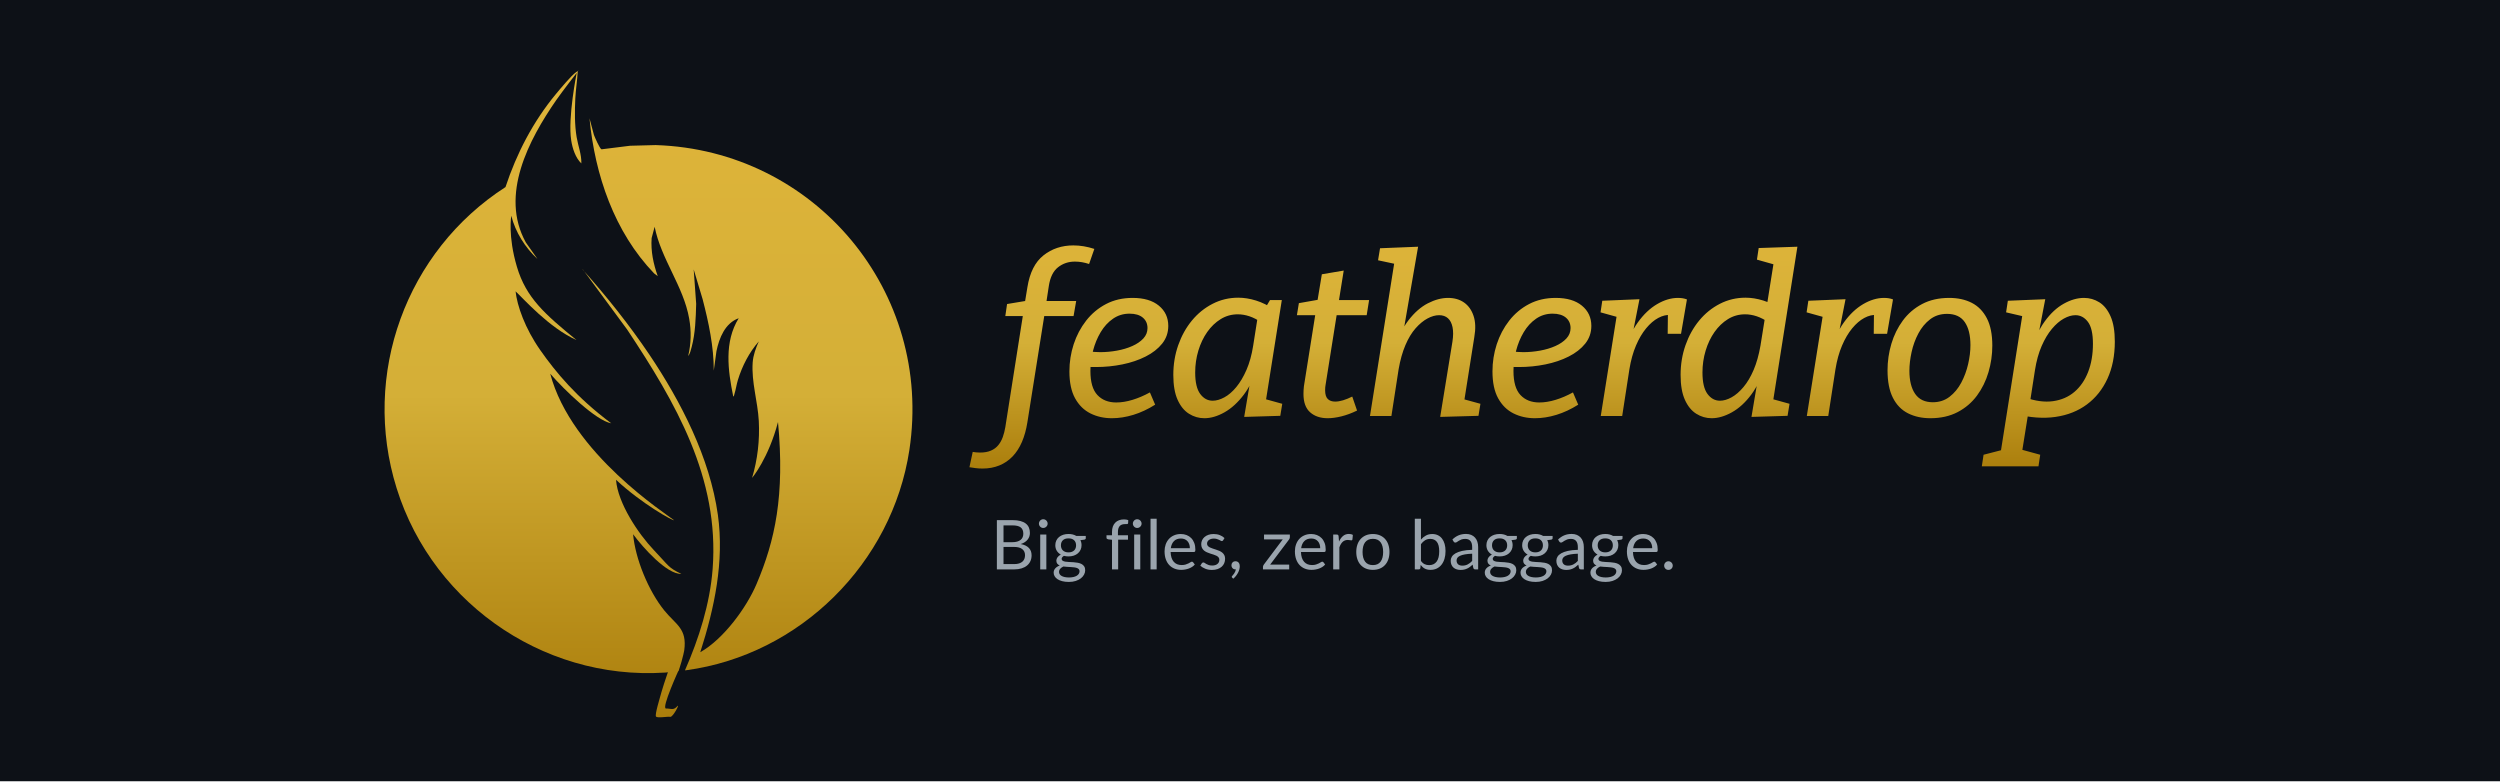
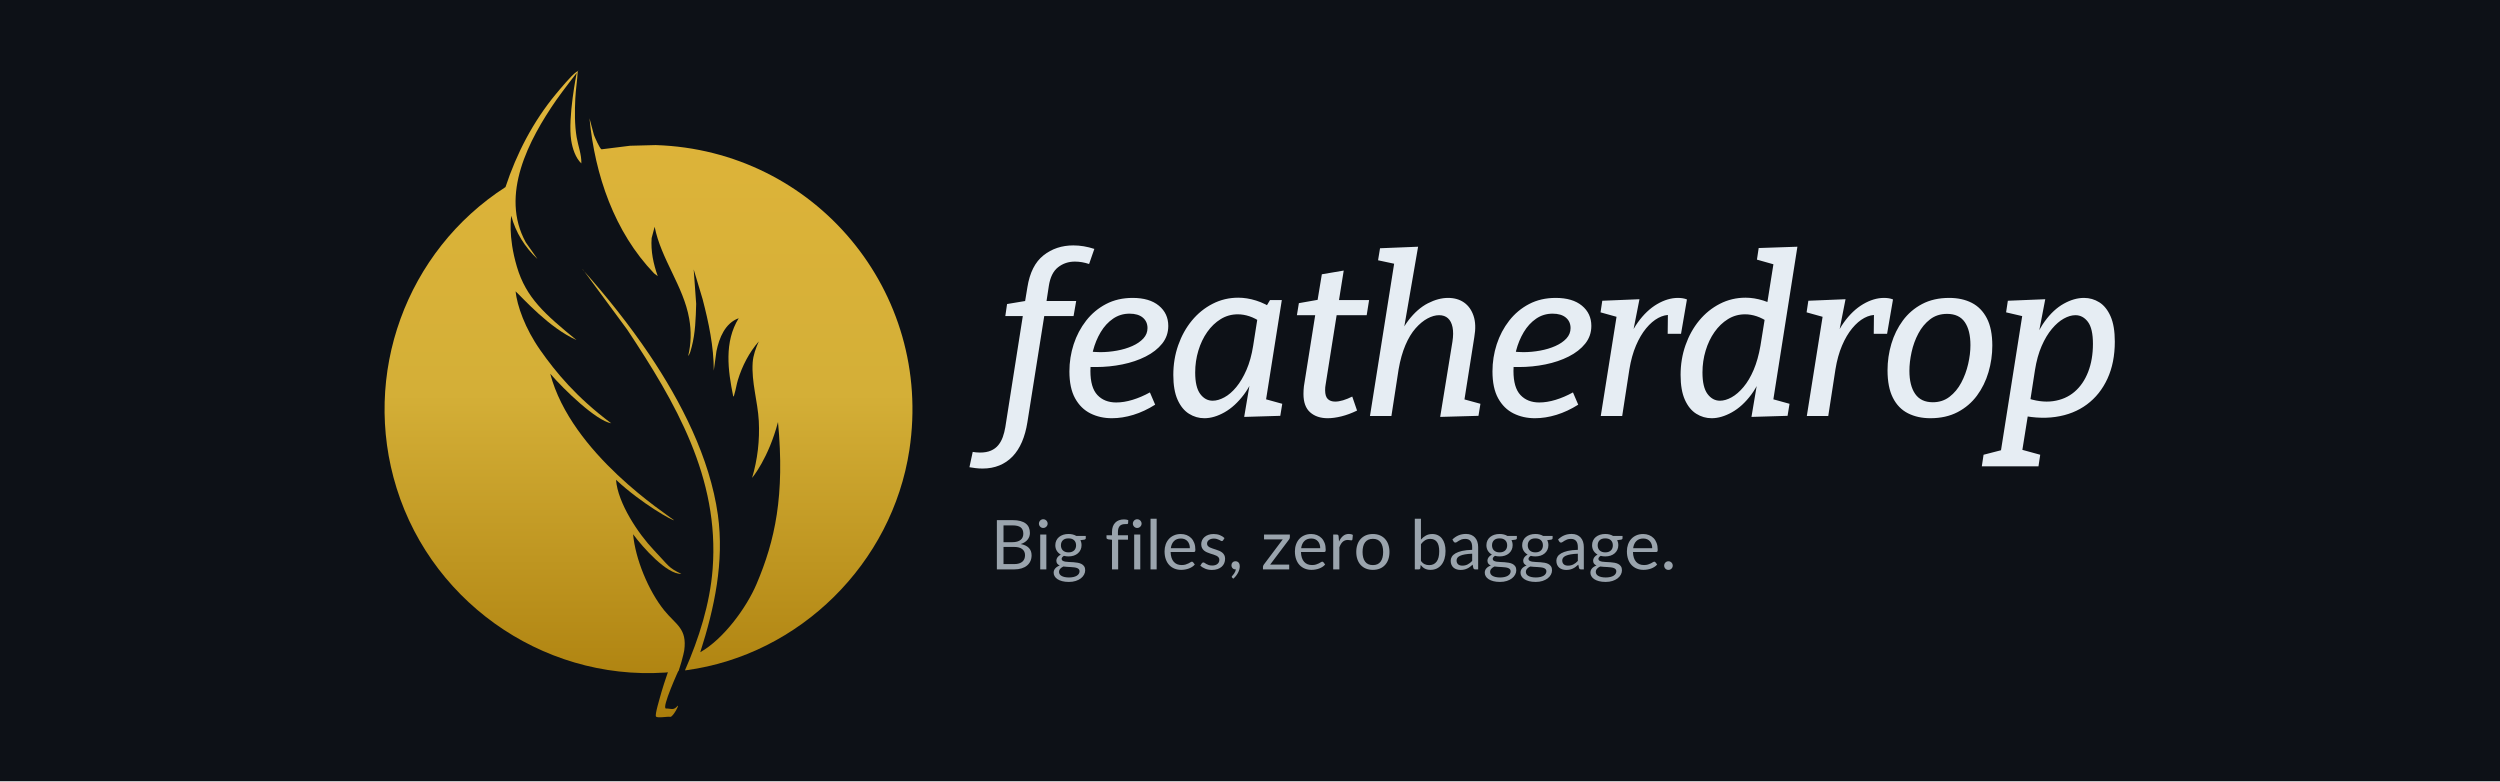
<svg xmlns="http://www.w3.org/2000/svg" viewBox="0 0 1600 500" width="1600" height="500" role="img" aria-label="featherdrop">
  <defs>
    <linearGradient id="fd-gold-name" x1="0" y1="135.36" x2="0" y2="303.37" gradientUnits="userSpaceOnUse">
      <stop offset="0" stop-color="#E0B53A" />
      <stop offset="0.5" stop-color="#D4AF37" />
      <stop offset="1" stop-color="#A97C0A" />
    </linearGradient>
  </defs>
  <rect width="1600" height="500" fill="#0d1117" />
  <g transform="translate(199.98,37.38) scale(0.43)">
    <defs>
      <linearGradient id="fd-gold" x1="500" y1="0" x2="500" y2="1000" gradientUnits="userSpaceOnUse">
        <stop offset="0" stop-color="#E0B53A" />
        <stop offset="0.5" stop-color="#D4AF37" />
        <stop offset="1" stop-color="#A97C0A" />
      </linearGradient>
    </defs>
    <g fill="url(#fd-gold)">
      <path d="M402.1,314.2c35.5,39.8,69.2,82,99.1,126.3,47.3,70.3,90.3,153.9,102.2,238.9,9.7,69.4-5.1,138.7-26.2,204.4,34.7-19.6,68.9-66.4,83.8-101.6,27.4-64.5,42.2-131.3,31.9-241-14.3,54.5-38.6,83.2-38.6,83.2,8.2-27.5,11.5-56,10-84.8-1.6-29.2-11.1-57.7-9.1-87.1.8-11,4.7-21.3,9.1-31.3-14.3,16.4-24.7,36.5-31.1,57.4-2.1,6.9-3.1,14.4-5.2,21.1s0,2.8-1.8,3.1c-7.9-38.6-13.6-80.9,8.2-116.1-20.3,7.3-29,29.3-33.1,48.9l-4,29.1c0-36.1-7.6-71.6-16.6-106.3l-13.3-44.3,3.7,51.2c-.6,21.5-1.2,43.3-6.7,64.2-1.1,4.1-2.5,10.4-5.2,13.4,4.4-18.4,4.8-36.9,1.5-55.5-8.4-48.2-42-88.8-51.4-136.8l-4.5,16.8c-1.4,19.5,2.6,38.4,9.1,56.7l-5.4-4.1c-59.3-61.7-88.1-146.6-96.2-230.9l6.6,24.7c1.2,3.4,8.7,20.6,11.3,21.5l42.5-5.3,38.1-1c236.9,7.5,413.4,218.3,377.6,453.9-25.6,168.5-162.8,304.6-331.8,327.7l-2.2.2c20.8-47.3,37.2-99,41.2-150.9,10.4-135.8-55.4-248-127.2-356.3l-66-89.5Z" />
      <path d="M545.9,908.6s-27.2,59.2-19.7,59c7.5-.2,10.6,3.5,17-3.6,4.1-4.2-6.7,16.8-10.7,16s-19.2,2.3-21.2-.5,5.6-27,8.5-37.6c2.9-10.6,14.4-43.2,14.4-43.2l11.7,10Z" />
      <path d="M400.2,156.3c-8.7-8.2-13.3-22.5-15.1-34.3-5.3-33.9,8.2-100.5,8.2-100.5,0,0-20.8,26.7-30.5,40.6-40.8,59-84.3,141.1-45.3,211.7l17.4,24.8c-18.5-17.3-32.7-39.7-39-64.4,0,0-5.3,29.8,8.4,76s41.6,70.5,88.7,109c-40.9-18.2-79.7-62.4-90.7-72.5,2.3,21.3,13.9,55,36.9,87.7,23,32.7,53.5,69.9,105.5,108.7-22.3-3.8-69.5-49.2-90.8-73.8,31.3,119.2,174.6,209.9,184.2,218-1,1.5-47.7-24.2-86.3-60.1,2.6,34.8,33.4,80.6,56.3,104.6s21,25.9,40.9,35.4c-21.5,1-57.4-39.5-71.8-59,3.3,36.6,22.8,84.2,46.4,113.4,17.4,21.5,34.3,26.8,29.7,59.7-.6,4.4-6.9,28.8-9.2,31l-2,.3c-185.8,20.5-361.6-95.6-416.9-273.1-52.8-169.3,14.2-352.7,162.1-448,16.5-50.1,41.2-97.6,74.9-138.3,6.3-7.6,22.9-27.6,30-32.6s2.5-1.6,2.6-1.4c-.7,13.4-2.9,27-3.6,40.5-.9,18.6-1.1,39.3,2,57.6,2.2,13,7.3,25.4,7,38.8Z" />
    </g>
  </g>
-   <path d="M628.84 299.87Q626.32 299.87 624.22 299.58Q622.12 299.31 620.44 299.02L622.54 289.22Q623.38 289.37 624.57 289.50Q625.76 289.64 627.16 289.64Q631.36 289.64 634.23 288.38Q637.10 287.13 638.92 284.88Q640.74 282.64 641.79 279.70Q642.84 276.76 643.40 273.40L654.88 200.46L656.14 202.28L643.40 202.28L644.52 194.58L657.96 192.34L655.72 194.86L657.54 183.80Q659.78 169.80 667.83 163.43Q675.88 157.06 686.94 157.06Q693.52 157.06 700.38 159.30L697.02 168.96Q692.40 167.42 687.92 167.42Q681.76 167.42 677.14 171.06Q672.52 174.70 671.26 182.96L669.44 194.86L667.90 192.63L688.76 192.63L687.08 202.28L666.78 202.28L668.60 200.46L657.54 270.19Q656.42 277.32 654.04 282.85Q651.66 288.38 648.02 292.16Q644.38 295.94 639.55 297.90Q634.72 299.87 628.84 299.87M711.58 267.66Q704.02 267.66 697.86 264.58Q691.70 261.50 688.06 254.92Q684.42 248.34 684.42 237.70Q684.42 228.74 687.15 220.34Q689.88 211.94 695.13 205.22Q700.38 198.50 707.87 194.58Q715.36 190.66 724.88 190.66Q735.66 190.66 741.68 195.63Q747.70 200.60 747.70 208.58Q747.70 215.02 743.78 219.92Q739.86 224.82 733.21 228.18Q726.56 231.54 718.30 233.22Q710.04 234.90 701.36 234.90Q700.10 234.90 698.84 234.90Q697.58 234.90 696.32 234.76L697.16 224.96Q698.84 225.10 700.59 225.24Q702.34 225.38 704.16 225.38Q709.48 225.38 714.87 224.40Q720.26 223.42 724.67 221.46Q729.08 219.50 731.74 216.63Q734.40 213.76 734.40 209.98Q734.40 205.78 731.39 203.26Q728.38 200.74 722.92 200.74Q717.04 200.74 712.35 203.96Q707.66 207.18 704.44 212.57Q701.22 217.96 699.54 224.47Q697.86 230.98 697.86 237.42Q697.86 248.06 702.34 252.82Q706.82 257.58 714.38 257.58Q719.28 257.58 724.81 255.90Q730.34 254.22 735.94 251.14L739.30 258.99Q732.44 263.32 725.37 265.50Q718.30 267.66 711.58 267.66M770.80 267.66Q765.48 267.66 760.93 264.79Q756.38 261.93 753.65 255.83Q750.92 249.74 750.92 239.94Q750.92 229.86 754.07 220.90Q757.22 211.94 762.82 205.15Q768.42 198.36 776.05 194.44Q783.68 190.52 792.50 190.52Q797.96 190.52 803.84 192.34Q809.72 194.16 815.74 198.22L809.72 197.24L812.80 192.06L820.36 192.06L809.16 262.76L804.40 253.94L820.64 258.43L819.38 266.13L796.28 266.82L800.76 240.22L804.82 233.36Q801.88 244.84 796.14 252.47Q790.40 260.10 783.68 263.88Q776.96 267.66 770.80 267.66M776.12 256.46Q779.62 256.46 783.61 254.29Q787.60 252.13 791.24 247.71Q794.88 243.30 797.75 236.72Q800.62 230.14 802.02 221.32L805.10 201.72L807.48 206.48Q803.42 203.68 799.64 202.42Q795.86 201.16 792.22 201.16Q786.20 201.16 781.23 204.24Q776.26 207.32 772.62 212.50Q768.98 217.68 766.95 224.40Q764.92 231.13 764.92 238.40Q764.92 247.78 768.14 252.13Q771.36 256.46 776.12 256.46M849.76 267.66Q842.76 267.66 838.49 263.88Q834.22 260.10 834.22 252.13Q834.22 250.86 834.29 249.67Q834.36 248.48 834.50 247.22L842.06 199.63L843.60 201.72L830.02 201.72L831.28 194.02L845.56 191.50L842.90 194.16L845.98 175.54L859.98 173.16L856.62 194.16L855.36 192.06L876.22 192.06L874.68 201.72L853.54 201.72L855.78 199.63L848.36 246.38Q848.22 246.94 848.15 247.85Q848.08 248.76 848.08 249.74Q848.08 253.66 849.76 255.34Q851.44 257.02 854.52 257.02Q856.76 257.02 859.56 256.19Q862.36 255.34 865.44 253.80L868.52 262.76Q863.34 265.28 858.51 266.47Q853.68 267.66 849.76 267.66M946.22 266.13L921.72 266.82L929.56 218.66Q930.40 213.20 929.63 209.42Q928.86 205.64 926.69 203.68Q924.52 201.72 921.02 201.72Q917.52 201.72 913.60 203.82Q909.68 205.92 905.97 210.12Q902.26 214.32 899.46 220.90Q896.66 227.48 895.12 236.30L890.50 266.26L876.78 266.26L892.60 166.58L894.42 169.24L881.96 166.58L883.22 158.88L907.58 157.90L897.22 217.82L892.18 224.96Q895.54 212.64 901.35 205.08Q907.16 197.52 913.88 194.09Q920.60 190.66 926.76 190.66Q932.78 190.66 936.98 193.60Q941.18 196.54 943.07 202.14Q944.96 207.74 943.56 215.72L936.84 258.28L931.10 253.94L947.48 258.43L946.22 266.13M982.34 267.66Q974.78 267.66 968.62 264.58Q962.46 261.50 958.82 254.92Q955.18 248.34 955.18 237.70Q955.18 228.74 957.91 220.34Q960.64 211.94 965.89 205.22Q971.14 198.50 978.63 194.58Q986.12 190.66 995.64 190.66Q1006.42 190.66 1012.44 195.63Q1018.46 200.60 1018.46 208.58Q1018.46 215.02 1014.54 219.92Q1010.62 224.82 1003.97 228.18Q997.32 231.54 989.06 233.22Q980.80 234.90 972.12 234.90Q970.86 234.90 969.60 234.90Q968.34 234.90 967.08 234.76L967.92 224.96Q969.60 225.10 971.35 225.24Q973.10 225.38 974.92 225.38Q980.24 225.38 985.63 224.40Q991.02 223.42 995.43 221.46Q999.84 219.50 1002.50 216.63Q1005.16 213.76 1005.16 209.98Q1005.16 205.78 1002.15 203.26Q999.14 200.74 993.68 200.74Q987.80 200.74 983.11 203.96Q978.42 207.18 975.20 212.57Q971.98 217.96 970.30 224.47Q968.62 230.98 968.62 237.42Q968.62 248.06 973.10 252.82Q977.58 257.58 985.14 257.58Q990.04 257.58 995.57 255.90Q1001.10 254.22 1006.70 251.14L1010.06 258.99Q1003.20 263.32 996.13 265.50Q989.06 267.66 982.34 267.66M1038.20 266.26L1024.48 266.26L1035.68 195.84L1040.44 204.38L1024.34 199.90L1025.46 192.48L1049.26 191.50L1044.08 217.82L1039.88 224.96Q1042.68 214.04 1048.21 206.34Q1053.74 198.64 1060.53 194.65Q1067.32 190.66 1073.90 190.66Q1077.26 190.66 1079.64 191.64L1075.86 213.62L1067.32 213.62L1067.46 200.04L1069.28 201.58Q1065.36 201.30 1061.30 203.47Q1057.24 205.64 1053.53 210.12Q1049.82 214.60 1047.02 221.18Q1044.22 227.76 1042.82 236.30L1038.20 266.26M1095.46 267.66Q1090.14 267.66 1085.59 264.79Q1081.04 261.93 1078.31 255.83Q1075.58 249.74 1075.58 239.94Q1075.58 229.86 1078.73 220.90Q1081.88 211.94 1087.48 205.15Q1093.08 198.36 1100.71 194.44Q1108.34 190.52 1117.16 190.52Q1122.62 190.52 1128.50 192.34Q1134.38 194.16 1140.40 198.22L1130.74 195.84L1136.06 162.38L1140.82 170.78L1124.44 166.16L1125.56 158.74L1150.34 157.90L1133.82 262.76L1129.06 253.94L1145.30 258.43L1144.04 266.13L1120.94 266.82L1125.42 240.22L1129.48 233.36Q1126.54 244.84 1120.87 252.47Q1115.20 260.10 1108.41 263.88Q1101.62 267.66 1095.46 267.66M1100.78 256.46Q1104.28 256.46 1108.20 254.29Q1112.12 252.13 1115.83 247.71Q1119.54 243.30 1122.34 236.72Q1125.14 230.14 1126.68 221.32L1129.76 202.14L1132.14 206.48Q1128.08 203.68 1124.30 202.42Q1120.52 201.16 1116.88 201.16Q1110.86 201.16 1105.89 204.24Q1100.92 207.32 1097.28 212.50Q1093.64 217.68 1091.61 224.40Q1089.58 231.13 1089.58 238.40Q1089.58 247.78 1092.80 252.13Q1096.02 256.46 1100.78 256.46M1170.08 266.26L1156.36 266.26L1167.56 195.84L1172.32 204.38L1156.22 199.90L1157.34 192.48L1181.14 191.50L1175.96 217.82L1171.76 224.96Q1174.56 214.04 1180.09 206.34Q1185.62 198.64 1192.41 194.65Q1199.20 190.66 1205.78 190.66Q1209.14 190.66 1211.52 191.64L1207.74 213.62L1199.20 213.62L1199.34 200.04L1201.16 201.58Q1197.24 201.30 1193.18 203.47Q1189.12 205.64 1185.41 210.12Q1181.70 214.60 1178.90 221.18Q1176.10 227.76 1174.70 236.30L1170.08 266.26M1235.46 267.66Q1227.34 267.66 1221.11 264.51Q1214.88 261.37 1211.45 254.57Q1208.02 247.78 1208.02 237Q1208.02 228.32 1210.47 220.06Q1212.92 211.80 1217.82 205.15Q1222.72 198.50 1230.14 194.58Q1237.56 190.66 1247.50 190.66Q1255.76 190.66 1261.92 193.81Q1268.08 196.96 1271.58 203.68Q1275.08 210.40 1275.08 221.18Q1275.08 229.86 1272.63 238.19Q1270.18 246.52 1265.28 253.17Q1260.38 259.82 1252.89 263.75Q1245.40 267.66 1235.46 267.66M1237 257.44Q1243.16 257.44 1247.71 253.94Q1252.26 250.44 1255.20 244.91Q1258.14 239.38 1259.61 233.01Q1261.08 226.64 1261.08 220.90Q1261.08 211.38 1257.44 206.13Q1253.80 200.88 1246.10 200.88Q1239.80 200.88 1235.25 204.38Q1230.70 207.88 1227.76 213.41Q1224.82 218.94 1223.42 225.31Q1222.02 231.68 1222.02 237.28Q1222.02 246.80 1225.73 252.13Q1229.44 257.44 1237 257.44M1304.62 298.46L1268.36 298.46L1269.48 291.04L1286.84 286.56L1279.70 294.13L1294.54 200.18L1296.50 202.84L1283.90 199.90L1285.02 192.48L1308.96 191.50L1303.78 218.52L1300.14 224.82Q1303.08 213.34 1308.61 205.71Q1314.14 198.08 1320.79 194.38Q1327.44 190.66 1333.74 190.66Q1339.06 190.66 1343.54 193.46Q1348.02 196.26 1350.75 202.42Q1353.48 208.58 1353.48 218.66Q1353.48 232.10 1348.79 242.32Q1344.10 252.54 1335.63 258.84Q1327.16 265.14 1315.54 266.82Q1303.92 268.50 1290.06 265L1298.18 263.75L1293.28 294.40L1288.38 286.28L1305.74 291.04L1304.62 298.46M1302.38 236.86L1299.02 258.56L1296.08 254.36Q1305.88 257.87 1313.93 256.75Q1321.98 255.63 1327.65 250.79Q1333.32 245.96 1336.40 238.05Q1339.48 230.14 1339.48 220.06Q1339.48 210.26 1336.26 205.99Q1333.04 201.72 1328.28 201.72Q1324.78 201.72 1320.86 203.89Q1316.94 206.06 1313.23 210.47Q1309.52 214.88 1306.65 221.46Q1303.78 228.04 1302.38 236.86" fill="url(#fd-gold-name)" />
+   <path d="M628.84 299.87Q626.32 299.87 624.22 299.58Q622.12 299.31 620.44 299.02L622.54 289.22Q623.38 289.37 624.57 289.50Q625.76 289.64 627.16 289.64Q631.36 289.64 634.23 288.38Q637.10 287.13 638.92 284.88Q640.74 282.64 641.79 279.70Q642.84 276.76 643.40 273.40L654.88 200.46L656.14 202.28L643.40 202.28L644.52 194.58L657.96 192.34L655.72 194.86L657.54 183.80Q659.78 169.80 667.83 163.43Q675.88 157.06 686.94 157.06Q693.52 157.06 700.38 159.30L697.02 168.96Q692.40 167.42 687.92 167.42Q681.76 167.42 677.14 171.06Q672.52 174.70 671.26 182.96L669.44 194.86L667.90 192.63L688.76 192.63L687.08 202.28L666.78 202.28L668.60 200.46L657.54 270.19Q656.42 277.32 654.04 282.85Q651.66 288.38 648.02 292.16Q644.38 295.94 639.55 297.90Q634.72 299.87 628.84 299.87M711.58 267.66Q704.02 267.66 697.86 264.58Q691.70 261.50 688.06 254.92Q684.42 248.34 684.42 237.70Q684.42 228.74 687.15 220.34Q689.88 211.94 695.13 205.22Q700.38 198.50 707.87 194.58Q715.36 190.66 724.88 190.66Q735.66 190.66 741.68 195.63Q747.70 200.60 747.70 208.58Q747.70 215.02 743.78 219.92Q739.86 224.82 733.21 228.18Q726.56 231.54 718.30 233.22Q710.04 234.90 701.36 234.90Q700.10 234.90 698.84 234.90Q697.58 234.90 696.32 234.76L697.16 224.96Q698.84 225.10 700.59 225.24Q702.34 225.38 704.16 225.38Q709.48 225.38 714.87 224.40Q720.26 223.42 724.67 221.46Q729.08 219.50 731.74 216.63Q734.40 213.76 734.40 209.98Q734.40 205.78 731.39 203.26Q728.38 200.74 722.92 200.74Q717.04 200.74 712.35 203.96Q707.66 207.18 704.44 212.57Q701.22 217.96 699.54 224.47Q697.86 230.98 697.86 237.42Q697.86 248.06 702.34 252.82Q706.82 257.58 714.38 257.58Q719.28 257.58 724.81 255.90Q730.34 254.22 735.94 251.14L739.30 258.99Q732.44 263.32 725.37 265.50Q718.30 267.66 711.58 267.66M770.80 267.66Q765.48 267.66 760.93 264.79Q756.38 261.93 753.65 255.83Q750.92 249.74 750.92 239.94Q750.92 229.86 754.07 220.90Q757.22 211.94 762.82 205.15Q768.42 198.36 776.05 194.44Q783.68 190.52 792.50 190.52Q797.96 190.52 803.84 192.34Q809.72 194.16 815.74 198.22L809.72 197.24L812.80 192.06L820.36 192.06L809.16 262.76L804.40 253.94L820.64 258.43L819.38 266.13L796.28 266.82L800.76 240.22L804.82 233.36Q801.88 244.84 796.14 252.47Q790.40 260.10 783.68 263.88Q776.96 267.66 770.80 267.66M776.12 256.46Q779.62 256.46 783.61 254.29Q787.60 252.13 791.24 247.71Q794.88 243.30 797.75 236.72Q800.62 230.14 802.02 221.32L805.10 201.72L807.48 206.48Q803.42 203.68 799.64 202.42Q795.86 201.16 792.22 201.16Q786.20 201.16 781.23 204.24Q776.26 207.32 772.62 212.50Q768.98 217.68 766.95 224.40Q764.92 231.13 764.92 238.40Q764.92 247.78 768.14 252.13Q771.36 256.46 776.12 256.46M849.76 267.66Q842.76 267.66 838.49 263.88Q834.22 260.10 834.22 252.13Q834.22 250.86 834.29 249.67Q834.36 248.48 834.50 247.22L842.06 199.63L843.60 201.72L830.02 201.72L831.28 194.02L845.56 191.50L842.90 194.16L845.98 175.54L859.98 173.16L856.62 194.16L855.36 192.06L876.22 192.06L874.68 201.72L853.54 201.72L855.78 199.63L848.36 246.38Q848.22 246.94 848.15 247.85Q848.08 248.76 848.08 249.74Q848.08 253.66 849.76 255.34Q851.44 257.02 854.52 257.02Q856.76 257.02 859.56 256.19Q862.36 255.34 865.44 253.80L868.52 262.76Q863.34 265.28 858.51 266.47Q853.68 267.66 849.76 267.66M946.22 266.13L921.72 266.82L929.56 218.66Q930.40 213.20 929.63 209.42Q928.86 205.64 926.69 203.68Q924.52 201.72 921.02 201.72Q917.52 201.72 913.60 203.82Q909.68 205.92 905.97 210.12Q902.26 214.32 899.46 220.90Q896.66 227.48 895.12 236.30L890.50 266.26L876.78 266.26L892.60 166.58L894.42 169.24L881.96 166.58L883.22 158.88L907.58 157.90L897.22 217.82L892.18 224.96Q895.54 212.64 901.35 205.08Q907.16 197.52 913.88 194.09Q920.60 190.66 926.76 190.66Q932.78 190.66 936.98 193.60Q941.18 196.54 943.07 202.14Q944.96 207.74 943.56 215.72L936.84 258.28L931.10 253.94L947.48 258.43L946.22 266.13M982.34 267.66Q974.78 267.66 968.62 264.58Q962.46 261.50 958.82 254.92Q955.18 248.34 955.18 237.70Q955.18 228.74 957.91 220.34Q960.64 211.94 965.89 205.22Q971.14 198.50 978.63 194.58Q986.12 190.66 995.64 190.66Q1006.42 190.66 1012.44 195.63Q1018.46 200.60 1018.46 208.58Q1018.46 215.02 1014.54 219.92Q1010.62 224.82 1003.97 228.18Q997.32 231.54 989.06 233.22Q980.80 234.90 972.12 234.90Q970.86 234.90 969.60 234.90Q968.34 234.90 967.08 234.76L967.92 224.96Q969.60 225.10 971.35 225.24Q973.10 225.38 974.92 225.38Q980.24 225.38 985.63 224.40Q991.02 223.42 995.43 221.46Q999.84 219.50 1002.50 216.63Q1005.16 213.76 1005.16 209.98Q1005.16 205.78 1002.15 203.26Q999.14 200.74 993.68 200.74Q987.80 200.74 983.11 203.96Q978.42 207.18 975.20 212.57Q971.98 217.96 970.30 224.47Q968.62 230.98 968.62 237.42Q968.62 248.06 973.10 252.82Q977.58 257.58 985.14 257.58Q990.04 257.58 995.57 255.90Q1001.10 254.22 1006.70 251.14L1010.06 258.99Q1003.20 263.32 996.13 265.50Q989.06 267.66 982.34 267.66M1038.20 266.26L1024.48 266.26L1035.68 195.84L1040.44 204.38L1024.34 199.90L1025.46 192.48L1049.26 191.50L1044.08 217.82L1039.88 224.96Q1042.68 214.04 1048.21 206.34Q1053.74 198.64 1060.53 194.65Q1067.32 190.66 1073.90 190.66Q1077.26 190.66 1079.64 191.64L1075.86 213.62L1067.32 213.62L1067.46 200.04L1069.28 201.58Q1065.36 201.30 1061.30 203.47Q1057.24 205.64 1053.53 210.12Q1049.82 214.60 1047.02 221.18Q1044.22 227.76 1042.82 236.30L1038.20 266.26M1095.46 267.66Q1090.14 267.66 1085.59 264.79Q1081.04 261.93 1078.31 255.83Q1075.58 249.74 1075.58 239.94Q1075.58 229.86 1078.73 220.90Q1081.88 211.94 1087.48 205.15Q1093.08 198.36 1100.71 194.44Q1108.34 190.52 1117.16 190.52Q1122.62 190.52 1128.50 192.34Q1134.38 194.16 1140.40 198.22L1130.74 195.84L1136.06 162.38L1140.82 170.78L1124.44 166.16L1125.56 158.74L1150.34 157.90L1133.82 262.76L1129.06 253.94L1145.30 258.43L1144.04 266.13L1120.94 266.82L1125.42 240.22L1129.48 233.36Q1126.54 244.84 1120.87 252.47Q1115.20 260.10 1108.41 263.88Q1101.62 267.66 1095.46 267.66M1100.78 256.46Q1104.28 256.46 1108.20 254.29Q1112.12 252.13 1115.83 247.71Q1119.54 243.30 1122.34 236.72Q1125.14 230.14 1126.68 221.32L1129.76 202.14L1132.14 206.48Q1128.08 203.68 1124.30 202.42Q1120.52 201.16 1116.88 201.16Q1110.86 201.16 1105.89 204.24Q1100.92 207.32 1097.28 212.50Q1093.64 217.68 1091.61 224.40Q1089.58 231.13 1089.58 238.40Q1089.58 247.78 1092.80 252.13Q1096.02 256.46 1100.78 256.46M1170.08 266.26L1156.36 266.26L1167.56 195.84L1172.32 204.38L1156.22 199.90L1157.34 192.48L1181.14 191.50L1175.96 217.82L1171.76 224.96Q1174.56 214.04 1180.09 206.34Q1185.62 198.64 1192.41 194.65Q1199.20 190.66 1205.78 190.66Q1209.14 190.66 1211.52 191.64L1207.74 213.62L1199.20 213.62L1199.34 200.04L1201.16 201.58Q1197.24 201.30 1193.18 203.47Q1189.12 205.64 1185.41 210.12Q1181.70 214.60 1178.90 221.18Q1176.10 227.76 1174.70 236.30L1170.08 266.26M1235.46 267.66Q1227.34 267.66 1221.11 264.51Q1214.88 261.37 1211.45 254.57Q1208.02 247.78 1208.02 237Q1208.02 228.32 1210.47 220.06Q1212.92 211.80 1217.82 205.15Q1222.72 198.50 1230.14 194.58Q1237.56 190.66 1247.50 190.66Q1255.76 190.66 1261.92 193.81Q1268.08 196.96 1271.58 203.68Q1275.08 210.40 1275.08 221.18Q1275.08 229.86 1272.63 238.19Q1270.18 246.52 1265.28 253.17Q1260.38 259.82 1252.89 263.75Q1245.40 267.66 1235.46 267.66M1237 257.44Q1243.16 257.44 1247.71 253.94Q1252.26 250.44 1255.20 244.91Q1258.14 239.38 1259.61 233.01Q1261.08 226.64 1261.08 220.90Q1261.08 211.38 1257.44 206.13Q1253.80 200.88 1246.10 200.88Q1239.80 200.88 1235.25 204.38Q1230.70 207.88 1227.76 213.41Q1224.82 218.94 1223.42 225.31Q1222.02 231.68 1222.02 237.28Q1222.02 246.80 1225.73 252.13Q1229.44 257.44 1237 257.44M1304.62 298.46L1268.36 298.46L1269.48 291.04L1286.84 286.56L1279.70 294.13L1294.54 200.18L1296.50 202.84L1283.90 199.90L1285.02 192.48L1308.96 191.50L1303.78 218.52L1300.14 224.82Q1303.08 213.34 1308.61 205.71Q1314.14 198.08 1320.79 194.38Q1327.44 190.66 1333.74 190.66Q1339.06 190.66 1343.54 193.46Q1348.02 196.26 1350.75 202.42Q1353.48 208.58 1353.48 218.66Q1353.48 232.10 1348.79 242.32Q1344.10 252.54 1335.63 258.84Q1327.16 265.14 1315.54 266.82Q1303.92 268.50 1290.06 265L1298.18 263.75L1293.28 294.40L1288.38 286.28L1305.74 291.04L1304.62 298.46M1302.38 236.86L1299.02 258.56L1296.08 254.36Q1305.88 257.87 1313.93 256.75Q1321.98 255.63 1327.65 250.79Q1333.32 245.96 1336.40 238.05Q1339.48 230.14 1339.48 220.06Q1339.48 210.26 1336.26 205.99Q1333.04 201.72 1328.28 201.72Q1324.78 201.72 1320.86 203.89Q1316.94 206.06 1313.23 210.47Q1309.52 214.88 1306.65 221.46Q1303.78 228.04 1302.38 236.86" fill="#e6edf3" />
  <path d="M642.25 361.02L649.07 361.02Q650.89 361.02 652.21 360.60Q653.53 360.18 654.38 359.42Q655.23 358.66 655.62 357.62Q656.02 356.57 656.02 355.32Q656.02 352.88 654.28 351.46Q652.54 350.04 649.07 350.04L642.25 350.04L642.25 361.02M648.05 336.25L642.25 336.25L642.25 347L647.88 347Q649.68 347 651.01 346.61Q652.34 346.21 653.21 345.51Q654.08 344.80 654.50 343.80Q654.92 342.80 654.92 341.61Q654.92 338.82 653.25 337.53Q651.57 336.25 648.05 336.25M638 332.88L648.05 332.88Q650.96 332.88 653.06 333.45Q655.16 334.02 656.51 335.08Q657.87 336.14 658.50 337.67Q659.14 339.19 659.14 341.11Q659.14 342.27 658.78 343.34Q658.42 344.41 657.69 345.33Q656.96 346.26 655.85 346.99Q654.74 347.73 653.25 348.19Q656.72 348.85 658.47 350.67Q660.22 352.48 660.22 355.43Q660.22 357.43 659.48 359.08Q658.75 360.73 657.33 361.92Q655.91 363.11 653.84 363.76Q651.77 364.41 649.13 364.41L638 364.41L638 332.88M665.74 342.12L669.66 342.12L669.66 364.41L665.74 364.41L665.74 342.12M670.49 335.12Q670.49 335.70 670.26 336.19Q670.03 336.69 669.65 337.07Q669.26 337.46 668.75 337.68Q668.23 337.90 667.66 337.90Q667.08 337.90 666.59 337.68Q666.09 337.46 665.72 337.07Q665.35 336.69 665.13 336.19Q664.91 335.70 664.91 335.12Q664.91 334.55 665.13 334.04Q665.35 333.52 665.72 333.13Q666.09 332.75 666.59 332.53Q667.08 332.31 667.66 332.31Q668.23 332.31 668.75 332.53Q669.26 332.75 669.65 333.13Q670.03 333.52 670.26 334.04Q670.49 334.55 670.49 335.12M683.85 353.52Q685.04 353.52 685.94 353.19Q686.84 352.86 687.46 352.26Q688.07 351.67 688.38 350.84Q688.69 350.02 688.69 349.03Q688.69 346.98 687.45 345.77Q686.20 344.56 683.85 344.56Q681.47 344.56 680.23 345.77Q678.99 346.98 678.99 349.03Q678.99 350.02 679.31 350.84Q679.62 351.67 680.24 352.26Q680.86 352.86 681.76 353.19Q682.66 353.52 683.85 353.52M690.91 365.62Q690.91 364.80 690.45 364.30Q689.99 363.79 689.21 363.50Q688.42 363.22 687.39 363.10Q686.36 362.98 685.20 362.91Q684.05 362.84 682.86 362.78Q681.67 362.71 680.57 362.56Q679.34 363.13 678.56 364Q677.78 364.87 677.78 366.03Q677.78 366.78 678.16 367.43Q678.55 368.08 679.34 368.55Q680.13 369.03 681.33 369.30Q682.53 369.58 684.16 369.58Q685.74 369.58 686.99 369.29Q688.25 369 689.12 368.48Q689.99 367.95 690.45 367.22Q690.91 366.50 690.91 365.62M688.84 343L694.89 343L694.89 344.45Q694.89 345.18 693.97 345.38L691.44 345.71Q692.19 347.16 692.19 348.92Q692.19 350.55 691.56 351.88Q690.93 353.21 689.83 354.15Q688.73 355.10 687.19 355.61Q685.65 356.11 683.85 356.11Q682.29 356.11 680.90 355.74Q680.20 356.18 679.82 356.67Q679.45 357.17 679.45 357.67Q679.45 358.47 680.10 358.87Q680.75 359.28 681.80 359.46Q682.86 359.63 684.21 359.68Q685.56 359.72 686.98 359.82Q688.40 359.92 689.75 360.16Q691.11 360.40 692.16 360.95Q693.22 361.50 693.87 362.47Q694.52 363.44 694.52 364.98Q694.52 366.41 693.80 367.75Q693.09 369.09 691.75 370.14Q690.40 371.18 688.46 371.81Q686.51 372.44 684.07 372.44Q681.63 372.44 679.80 371.95Q677.97 371.47 676.76 370.65Q675.55 369.84 674.95 368.77Q674.34 367.71 674.34 366.54Q674.34 364.89 675.38 363.75Q676.41 362.60 678.22 361.92Q677.23 361.48 676.64 360.74Q676.06 360.01 676.06 358.75Q676.06 358.27 676.24 357.75Q676.41 357.23 676.77 356.72Q677.14 356.20 677.67 355.74Q678.19 355.28 678.90 354.92Q677.25 354 676.32 352.47Q675.40 350.94 675.40 348.92Q675.40 347.29 676.03 345.96Q676.65 344.63 677.78 343.69Q678.90 342.76 680.45 342.25Q682 341.75 683.85 341.75Q685.30 341.75 686.55 342.06Q687.81 342.38 688.84 343M715.62 364.41L711.68 364.41L711.68 345.46L709.21 345.18Q708.75 345.07 708.46 344.84Q708.16 344.61 708.16 344.17L708.16 342.56L711.68 342.56L711.68 340.40Q711.68 338.49 712.22 337Q712.76 335.52 713.76 334.50Q714.76 333.47 716.17 332.95Q717.57 332.42 719.33 332.42Q720.83 332.42 722.08 332.86L722 334.82Q721.95 335.34 721.41 335.39Q720.87 335.43 719.97 335.43Q718.96 335.43 718.13 335.70Q717.31 335.96 716.72 336.55Q716.12 337.15 715.80 338.12Q715.48 339.08 715.48 340.51L715.48 342.56L721.91 342.56L721.91 345.40L715.62 345.40L715.62 364.41M725.87 342.12L729.78 342.12L729.78 364.41L725.87 364.41L725.87 342.12M730.62 335.12Q730.62 335.70 730.39 336.19Q730.16 336.69 729.77 337.07Q729.39 337.46 728.87 337.68Q728.35 337.90 727.78 337.90Q727.21 337.90 726.72 337.68Q726.22 337.46 725.85 337.07Q725.47 336.69 725.25 336.19Q725.03 335.70 725.03 335.12Q725.03 334.55 725.25 334.04Q725.47 333.52 725.85 333.13Q726.22 332.75 726.72 332.53Q727.21 332.31 727.78 332.31Q728.35 332.31 728.87 332.53Q729.39 332.75 729.77 333.13Q730.16 333.52 730.39 334.04Q730.62 334.55 730.62 335.12M736.34 332L740.26 332L740.26 364.41L736.34 364.41L736.34 332M749.32 350.83L761.51 350.83Q761.51 349.47 761.12 348.34Q760.74 347.20 760 346.38Q759.26 345.55 758.21 345.10Q757.15 344.65 755.81 344.65Q752.99 344.65 751.36 346.29Q749.72 347.93 749.32 350.83M763.58 359.85L764.68 361.28Q763.95 362.16 762.94 362.81Q761.93 363.46 760.77 363.88Q759.62 364.30 758.38 364.50Q757.15 364.71 755.94 364.71Q753.63 364.71 751.69 363.93Q749.74 363.15 748.32 361.64Q746.90 360.14 746.11 357.92Q745.32 355.69 745.32 352.81Q745.32 350.48 746.03 348.46Q746.75 346.43 748.09 344.95Q749.43 343.46 751.37 342.62Q753.30 341.77 755.72 341.77Q757.72 341.77 759.43 342.44Q761.13 343.11 762.38 344.38Q763.62 345.64 764.32 347.50Q765.03 349.36 765.03 351.73Q765.03 352.66 764.83 352.97Q764.63 353.27 764.08 353.27L749.19 353.27Q749.25 355.39 749.77 356.95Q750.29 358.51 751.21 359.56Q752.14 360.60 753.41 361.12Q754.69 361.63 756.27 361.63Q757.75 361.63 758.81 361.29Q759.88 360.95 760.65 360.56Q761.42 360.16 761.94 359.82Q762.45 359.48 762.83 359.48Q763.31 359.48 763.58 359.85M783.68 344.36L782.80 345.79Q782.54 346.28 781.99 346.28Q781.66 346.28 781.24 346.04Q780.82 345.79 780.22 345.50Q779.61 345.20 778.78 344.95Q777.94 344.69 776.80 344.69Q775.81 344.69 775.02 344.95Q774.22 345.20 773.66 345.64Q773.10 346.08 772.80 346.66Q772.51 347.25 772.51 347.93Q772.51 348.79 773 349.36Q773.50 349.93 774.31 350.35Q775.13 350.77 776.16 351.08Q777.19 351.40 778.28 351.77Q779.37 352.13 780.41 352.57Q781.44 353.01 782.25 353.67Q783.07 354.33 783.56 355.29Q784.06 356.24 784.06 357.59Q784.06 359.13 783.51 360.44Q782.96 361.74 781.88 362.70Q780.80 363.66 779.24 364.21Q777.68 364.76 775.63 364.76Q773.30 364.76 771.41 364Q769.52 363.24 768.20 362.05L769.12 360.56Q769.30 360.27 769.54 360.12Q769.78 359.96 770.15 359.96Q770.55 359.96 770.99 360.27Q771.43 360.58 772.06 360.95Q772.68 361.33 773.59 361.63Q774.49 361.94 775.83 361.94Q776.97 361.94 777.83 361.64Q778.69 361.35 779.26 360.84Q779.83 360.34 780.11 359.68Q780.38 359.02 780.38 358.27Q780.38 357.34 779.89 356.74Q779.39 356.13 778.58 355.70Q777.77 355.28 776.72 354.96Q775.68 354.64 774.59 354.29Q773.50 353.93 772.45 353.48Q771.41 353.03 770.59 352.35Q769.78 351.67 769.28 350.67Q768.79 349.67 768.79 348.24Q768.79 346.96 769.32 345.78Q769.85 344.61 770.86 343.72Q771.87 342.82 773.34 342.30Q774.82 341.77 776.71 341.77Q778.91 341.77 780.66 342.46Q782.41 343.15 783.68 344.36M789.29 370.37L788.63 369.73Q788.46 369.58 788.39 369.44Q788.33 369.31 788.33 369.11Q788.33 368.96 788.42 368.81Q788.52 368.65 788.66 368.52Q788.88 368.28 789.22 367.88Q789.56 367.49 789.91 366.95Q790.26 366.41 790.56 365.76Q790.86 365.11 790.99 364.38Q790.92 364.41 790.85 364.41Q790.77 364.41 790.70 364.41Q789.56 364.41 788.84 363.65Q788.13 362.89 788.13 361.70Q788.13 360.67 788.84 359.94Q789.56 359.21 790.75 359.21Q791.41 359.21 791.91 359.46Q792.42 359.70 792.76 360.13Q793.10 360.56 793.28 361.12Q793.45 361.68 793.45 362.34Q793.45 363.33 793.18 364.39Q792.90 365.46 792.36 366.51Q791.82 367.55 791.05 368.54Q790.28 369.53 789.29 370.37M825.51 342.12L825.51 343.79Q825.51 344.21 825.36 344.61Q825.22 345 824.98 345.29L812.90 361.35L825.09 361.35L825.09 364.41L808.30 364.41L808.30 362.78Q808.30 362.49 808.43 362.11Q808.57 361.72 808.83 361.37L820.97 345.20L808.98 345.20L808.98 342.12L825.51 342.12M832.74 350.83L844.93 350.83Q844.93 349.47 844.55 348.34Q844.16 347.20 843.42 346.38Q842.69 345.55 841.63 345.10Q840.58 344.65 839.23 344.65Q836.42 344.65 834.78 346.29Q833.14 347.93 832.74 350.83M847 359.85L848.10 361.28Q847.37 362.16 846.36 362.81Q845.35 363.46 844.19 363.88Q843.04 364.30 841.81 364.50Q840.58 364.71 839.37 364.71Q837.06 364.71 835.11 363.93Q833.16 363.15 831.74 361.64Q830.32 360.14 829.53 357.92Q828.74 355.69 828.74 352.81Q828.74 350.48 829.46 348.46Q830.17 346.43 831.51 344.95Q832.85 343.46 834.79 342.62Q836.73 341.77 839.15 341.77Q841.15 341.77 842.85 342.44Q844.56 343.11 845.80 344.38Q847.04 345.64 847.75 347.50Q848.45 349.36 848.45 351.73Q848.45 352.66 848.25 352.97Q848.06 353.27 847.51 353.27L832.61 353.27Q832.68 355.39 833.19 356.95Q833.71 358.51 834.64 359.56Q835.56 360.60 836.84 361.12Q838.11 361.63 839.70 361.63Q841.17 361.63 842.24 361.29Q843.30 360.95 844.07 360.56Q844.84 360.16 845.36 359.82Q845.88 359.48 846.25 359.48Q846.74 359.48 847 359.85M856.70 343.20L856.97 346.59Q858.02 344.30 859.56 343.01Q861.10 341.72 863.32 341.72Q864.03 341.72 864.68 341.88Q865.33 342.03 865.83 342.36L865.55 345.29Q865.41 345.84 864.89 345.84Q864.58 345.84 863.98 345.71Q863.39 345.57 862.64 345.57Q861.59 345.57 860.76 345.88Q859.94 346.19 859.29 346.80Q858.64 347.40 858.12 348.29Q857.60 349.18 857.19 350.33L857.19 364.41L853.25 364.41L853.25 342.12L855.49 342.12Q856.13 342.12 856.37 342.36Q856.61 342.60 856.70 343.20M878.66 341.77Q881.10 341.77 883.06 342.58Q885.02 343.40 886.40 344.89Q887.79 346.39 888.52 348.51Q889.26 350.63 889.26 353.25Q889.26 355.89 888.52 358Q887.79 360.12 886.40 361.61Q885.02 363.11 883.06 363.91Q881.10 364.71 878.66 364.71Q876.19 364.71 874.22 363.91Q872.26 363.11 870.87 361.61Q869.48 360.12 868.75 358Q868.01 355.89 868.01 353.25Q868.01 350.63 868.75 348.51Q869.48 346.39 870.87 344.89Q872.26 343.40 874.22 342.58Q876.19 341.77 878.66 341.77M878.66 361.66Q881.96 361.66 883.59 359.44Q885.21 357.23 885.21 353.27Q885.21 349.29 883.59 347.07Q881.96 344.85 878.66 344.85Q876.99 344.85 875.74 345.42Q874.50 345.99 873.67 347.07Q872.85 348.15 872.44 349.72Q872.04 351.29 872.04 353.27Q872.04 357.23 873.67 359.44Q875.31 361.66 878.66 361.66M909.41 348.26L909.41 359.04Q910.49 360.49 911.78 361.08Q913.07 361.68 914.61 361.68Q917.75 361.68 919.42 359.46Q921.10 357.23 921.10 352.83Q921.10 348.74 919.61 346.82Q918.13 344.89 915.38 344.89Q913.46 344.89 912.04 345.77Q910.62 346.65 909.41 348.26M909.41 332L909.41 345.33Q910.82 343.70 912.59 342.74Q914.36 341.77 916.67 341.77Q918.63 341.77 920.20 342.52Q921.78 343.26 922.88 344.68Q923.98 346.10 924.56 348.13Q925.14 350.15 925.14 352.68Q925.14 355.39 924.48 357.61Q923.82 359.83 922.58 361.40Q921.34 362.98 919.56 363.85Q917.77 364.71 915.55 364.71Q913.35 364.71 911.84 363.89Q910.34 363.06 909.22 361.55L909.02 363.57Q908.84 364.41 908.01 364.41L905.48 364.41L905.48 332L909.41 332M942.19 358.99L942.19 354.37Q939.49 354.46 937.58 354.80Q935.68 355.14 934.48 355.69Q933.28 356.24 932.74 356.99Q932.21 357.74 932.21 358.66Q932.21 359.54 932.49 360.18Q932.78 360.82 933.27 361.23Q933.77 361.63 934.44 361.82Q935.11 362.01 935.88 362.01Q936.91 362.01 937.77 361.80Q938.63 361.59 939.39 361.19Q940.15 360.80 940.84 360.25Q941.53 359.70 942.19 358.99M930.25 346.52L929.54 345.27Q931.39 343.48 933.53 342.60Q935.66 341.72 938.26 341.72Q940.13 341.72 941.58 342.34Q943.03 342.96 944.02 344.06Q945.01 345.16 945.52 346.72Q946.02 348.28 946.02 350.15L946.02 364.41L944.28 364.41Q943.71 364.41 943.40 364.22Q943.10 364.03 942.92 363.48L942.48 361.37Q941.60 362.18 940.76 362.81Q939.93 363.44 939 363.87Q938.08 364.30 937.03 364.53Q935.99 364.76 934.71 364.76Q933.42 364.76 932.27 364.39Q931.13 364.03 930.28 363.31Q929.43 362.58 928.94 361.47Q928.44 360.36 928.44 358.84Q928.44 357.52 929.17 356.30Q929.90 355.08 931.52 354.13Q933.15 353.19 935.77 352.58Q938.39 351.98 942.19 351.89L942.19 350.15Q942.19 347.55 941.07 346.22Q939.95 344.89 937.79 344.89Q936.34 344.89 935.36 345.25Q934.38 345.62 933.67 346.07Q932.95 346.52 932.44 346.88Q931.92 347.25 931.41 347.25Q931.02 347.25 930.73 347.04Q930.45 346.83 930.25 346.52M959.75 353.52Q960.94 353.52 961.84 353.19Q962.74 352.86 963.36 352.26Q963.97 351.67 964.28 350.84Q964.59 350.02 964.59 349.03Q964.59 346.98 963.35 345.77Q962.10 344.56 959.75 344.56Q957.37 344.56 956.13 345.77Q954.89 346.98 954.89 349.03Q954.89 350.02 955.21 350.84Q955.53 351.67 956.14 352.26Q956.76 352.86 957.66 353.19Q958.56 353.52 959.75 353.52M966.81 365.62Q966.81 364.80 966.35 364.30Q965.89 363.79 965.11 363.50Q964.33 363.22 963.29 363.10Q962.26 362.98 961.10 362.91Q959.95 362.84 958.76 362.78Q957.57 362.71 956.47 362.56Q955.24 363.13 954.46 364Q953.68 364.87 953.68 366.03Q953.68 366.78 954.06 367.43Q954.45 368.08 955.24 368.55Q956.03 369.03 957.23 369.30Q958.43 369.58 960.06 369.58Q961.64 369.58 962.90 369.29Q964.15 369 965.02 368.48Q965.89 367.95 966.35 367.22Q966.81 366.50 966.81 365.62M964.74 343L970.79 343L970.79 344.45Q970.79 345.18 969.87 345.38L967.34 345.71Q968.09 347.16 968.09 348.92Q968.09 350.55 967.46 351.88Q966.83 353.21 965.73 354.15Q964.63 355.10 963.09 355.61Q961.55 356.11 959.75 356.11Q958.19 356.11 956.80 355.74Q956.10 356.18 955.72 356.67Q955.35 357.17 955.35 357.67Q955.35 358.47 956 358.87Q956.65 359.28 957.70 359.46Q958.76 359.63 960.11 359.68Q961.47 359.72 962.88 359.82Q964.30 359.92 965.66 360.16Q967.01 360.40 968.07 360.95Q969.12 361.50 969.77 362.47Q970.42 363.44 970.42 364.98Q970.42 366.41 969.70 367.75Q968.99 369.09 967.65 370.14Q966.31 371.18 964.36 371.81Q962.41 372.44 959.97 372.44Q957.53 372.44 955.70 371.95Q953.88 371.47 952.67 370.65Q951.46 369.84 950.85 368.77Q950.25 367.71 950.25 366.54Q950.25 364.89 951.28 363.75Q952.31 362.60 954.12 361.92Q953.13 361.48 952.54 360.74Q951.96 360.01 951.96 358.75Q951.96 358.27 952.14 357.75Q952.31 357.23 952.68 356.72Q953.04 356.20 953.57 355.74Q954.10 355.28 954.80 354.92Q953.15 354 952.23 352.47Q951.30 350.94 951.30 348.92Q951.30 347.29 951.93 345.96Q952.56 344.63 953.68 343.69Q954.80 342.76 956.35 342.25Q957.90 341.75 959.75 341.75Q961.20 341.75 962.46 342.06Q963.71 342.38 964.74 343M982.63 353.52Q983.82 353.52 984.72 353.19Q985.62 352.86 986.24 352.26Q986.85 351.67 987.16 350.84Q987.47 350.02 987.47 349.03Q987.47 346.98 986.23 345.77Q984.98 344.56 982.63 344.56Q980.25 344.56 979.01 345.77Q977.77 346.98 977.77 349.03Q977.77 350.02 978.09 350.84Q978.41 351.67 979.02 352.26Q979.64 352.86 980.54 353.19Q981.44 353.52 982.63 353.52M989.69 365.62Q989.69 364.80 989.23 364.30Q988.77 363.79 987.99 363.50Q987.21 363.22 986.17 363.10Q985.14 362.98 983.98 362.91Q982.83 362.84 981.64 362.78Q980.45 362.71 979.35 362.56Q978.12 363.13 977.34 364Q976.56 364.87 976.56 366.03Q976.56 366.78 976.94 367.43Q977.33 368.08 978.12 368.55Q978.91 369.03 980.11 369.30Q981.31 369.58 982.94 369.58Q984.52 369.58 985.78 369.29Q987.03 369 987.90 368.48Q988.77 367.95 989.23 367.22Q989.69 366.50 989.69 365.62M987.62 343L993.67 343L993.67 344.45Q993.67 345.18 992.75 345.38L990.22 345.71Q990.97 347.16 990.97 348.92Q990.97 350.55 990.34 351.88Q989.71 353.21 988.61 354.15Q987.51 355.10 985.97 355.61Q984.43 356.11 982.63 356.11Q981.07 356.11 979.68 355.74Q978.98 356.18 978.60 356.67Q978.23 357.17 978.23 357.67Q978.23 358.47 978.88 358.87Q979.53 359.28 980.58 359.46Q981.64 359.63 982.99 359.68Q984.35 359.72 985.76 359.82Q987.18 359.92 988.54 360.16Q989.89 360.40 990.95 360.95Q992 361.50 992.65 362.47Q993.30 363.44 993.30 364.98Q993.30 366.41 992.58 367.75Q991.87 369.09 990.53 370.14Q989.19 371.18 987.24 371.81Q985.29 372.44 982.85 372.44Q980.41 372.44 978.58 371.95Q976.76 371.47 975.55 370.65Q974.34 369.84 973.73 368.77Q973.13 367.71 973.13 366.54Q973.13 364.89 974.16 363.75Q975.19 362.60 977 361.92Q976.01 361.48 975.42 360.74Q974.84 360.01 974.84 358.75Q974.84 358.27 975.02 357.75Q975.19 357.23 975.56 356.72Q975.92 356.20 976.45 355.74Q976.98 355.28 977.68 354.92Q976.03 354 975.11 352.47Q974.18 350.94 974.18 348.92Q974.18 347.29 974.81 345.96Q975.44 344.63 976.56 343.69Q977.68 342.76 979.23 342.25Q980.78 341.75 982.63 341.75Q984.08 341.75 985.34 342.06Q986.59 342.38 987.62 343M1009.82 358.99L1009.82 354.37Q1007.12 354.46 1005.21 354.80Q1003.31 355.14 1002.11 355.69Q1000.91 356.24 1000.37 356.99Q999.83 357.74 999.83 358.66Q999.83 359.54 1000.12 360.18Q1000.41 360.82 1000.90 361.23Q1001.40 361.63 1002.07 361.82Q1002.74 362.01 1003.51 362.01Q1004.54 362.01 1005.40 361.80Q1006.26 361.59 1007.02 361.19Q1007.78 360.80 1008.47 360.25Q1009.16 359.70 1009.82 358.99M997.88 346.52L997.17 345.27Q999.02 343.48 1001.15 342.60Q1003.29 341.72 1005.88 341.72Q1007.75 341.72 1009.21 342.34Q1010.66 342.96 1011.65 344.06Q1012.64 345.16 1013.14 346.72Q1013.65 348.28 1013.65 350.15L1013.65 364.41L1011.91 364.41Q1011.34 364.41 1011.03 364.22Q1010.72 364.03 1010.55 363.48L1010.11 361.37Q1009.23 362.18 1008.39 362.81Q1007.56 363.44 1006.63 363.87Q1005.71 364.30 1004.66 364.53Q1003.62 364.76 1002.34 364.76Q1001.04 364.76 999.90 364.39Q998.76 364.03 997.91 363.31Q997.06 362.58 996.57 361.47Q996.07 360.36 996.07 358.84Q996.07 357.52 996.80 356.30Q997.52 355.08 999.15 354.13Q1000.78 353.19 1003.40 352.58Q1006.02 351.98 1009.82 351.89L1009.82 350.15Q1009.82 347.55 1008.70 346.22Q1007.58 344.89 1005.42 344.89Q1003.97 344.89 1002.99 345.25Q1002.01 345.62 1001.30 346.07Q1000.58 346.52 1000.06 346.88Q999.55 347.25 999.04 347.25Q998.65 347.25 998.36 347.04Q998.07 346.83 997.88 346.52M1027.38 353.52Q1028.57 353.52 1029.47 353.19Q1030.37 352.86 1030.99 352.26Q1031.60 351.67 1031.91 350.84Q1032.22 350.02 1032.22 349.03Q1032.22 346.98 1030.97 345.77Q1029.73 344.56 1027.38 344.56Q1025 344.56 1023.76 345.77Q1022.52 346.98 1022.52 349.03Q1022.52 350.02 1022.84 350.84Q1023.15 351.67 1023.77 352.26Q1024.39 352.86 1025.29 353.19Q1026.19 353.52 1027.38 353.52M1034.44 365.62Q1034.44 364.80 1033.98 364.30Q1033.52 363.79 1032.73 363.50Q1031.95 363.22 1030.92 363.10Q1029.89 362.98 1028.73 362.91Q1027.58 362.84 1026.39 362.78Q1025.20 362.71 1024.10 362.56Q1022.87 363.13 1022.09 364Q1021.31 364.87 1021.31 366.03Q1021.31 366.78 1021.69 367.43Q1022.08 368.08 1022.87 368.55Q1023.66 369.03 1024.86 369.30Q1026.06 369.58 1027.69 369.58Q1029.27 369.58 1030.52 369.29Q1031.78 369 1032.65 368.48Q1033.52 367.95 1033.98 367.22Q1034.44 366.50 1034.44 365.62M1032.37 343L1038.42 343L1038.42 344.45Q1038.42 345.18 1037.50 345.38L1034.97 345.71Q1035.72 347.16 1035.72 348.92Q1035.72 350.55 1035.09 351.88Q1034.46 353.21 1033.36 354.15Q1032.26 355.10 1030.72 355.61Q1029.18 356.11 1027.38 356.11Q1025.82 356.11 1024.43 355.74Q1023.73 356.18 1023.35 356.67Q1022.98 357.17 1022.98 357.67Q1022.98 358.47 1023.63 358.87Q1024.28 359.28 1025.33 359.46Q1026.39 359.63 1027.74 359.68Q1029.09 359.72 1030.51 359.82Q1031.93 359.92 1033.29 360.16Q1034.64 360.40 1035.69 360.95Q1036.75 361.50 1037.40 362.47Q1038.05 363.44 1038.05 364.98Q1038.05 366.41 1037.33 367.75Q1036.62 369.09 1035.28 370.14Q1033.93 371.18 1031.99 371.81Q1030.04 372.44 1027.60 372.44Q1025.16 372.44 1023.33 371.95Q1021.50 371.47 1020.29 370.65Q1019.08 369.84 1018.48 368.77Q1017.87 367.71 1017.87 366.54Q1017.87 364.89 1018.91 363.75Q1019.94 362.60 1021.75 361.92Q1020.76 361.48 1020.17 360.74Q1019.59 360.01 1019.59 358.75Q1019.59 358.27 1019.77 357.75Q1019.94 357.23 1020.30 356.72Q1020.67 356.20 1021.20 355.74Q1021.72 355.28 1022.43 354.92Q1020.78 354 1019.85 352.47Q1018.93 350.94 1018.93 348.92Q1018.93 347.29 1019.56 345.96Q1020.18 344.63 1021.31 343.69Q1022.43 342.76 1023.98 342.25Q1025.53 341.75 1027.38 341.75Q1028.83 341.75 1030.08 342.06Q1031.34 342.38 1032.37 343M1045.22 350.83L1057.41 350.83Q1057.41 349.47 1057.02 348.34Q1056.64 347.20 1055.90 346.38Q1055.16 345.55 1054.11 345.10Q1053.05 344.65 1051.71 344.65Q1048.89 344.65 1047.26 346.29Q1045.62 347.93 1045.22 350.83M1059.48 359.85L1060.58 361.28Q1059.85 362.16 1058.84 362.81Q1057.83 363.46 1056.67 363.88Q1055.52 364.30 1054.28 364.50Q1053.05 364.71 1051.84 364.71Q1049.53 364.71 1047.59 363.93Q1045.64 363.15 1044.22 361.64Q1042.80 360.14 1042.01 357.92Q1041.22 355.69 1041.22 352.81Q1041.22 350.48 1041.93 348.46Q1042.65 346.43 1043.99 344.95Q1045.33 343.46 1047.27 342.62Q1049.20 341.77 1051.62 341.77Q1053.62 341.77 1055.33 342.44Q1057.03 343.11 1058.28 344.38Q1059.52 345.64 1060.22 347.50Q1060.93 349.36 1060.93 351.73Q1060.93 352.66 1060.73 352.97Q1060.53 353.27 1059.98 353.27L1045.09 353.27Q1045.15 355.39 1045.67 356.95Q1046.19 358.51 1047.11 359.56Q1048.04 360.60 1049.31 361.12Q1050.59 361.63 1052.17 361.63Q1053.65 361.63 1054.71 361.29Q1055.78 360.95 1056.55 360.56Q1057.32 360.16 1057.84 359.82Q1058.35 359.48 1058.73 359.48Q1059.21 359.48 1059.48 359.85M1065.06 361.99Q1065.06 361.41 1065.27 360.91Q1065.48 360.40 1065.85 360.03Q1066.21 359.65 1066.71 359.43Q1067.22 359.21 1067.79 359.21Q1068.36 359.21 1068.87 359.43Q1069.38 359.65 1069.75 360.03Q1070.12 360.40 1070.34 360.91Q1070.56 361.41 1070.56 361.99Q1070.56 362.58 1070.34 363.07Q1070.12 363.57 1069.75 363.94Q1069.38 364.32 1068.87 364.53Q1068.36 364.74 1067.79 364.74Q1067.22 364.74 1066.71 364.53Q1066.21 364.32 1065.85 363.94Q1065.48 363.57 1065.27 363.07Q1065.06 362.58 1065.06 361.99" fill="#9aa4ad" />
</svg>
